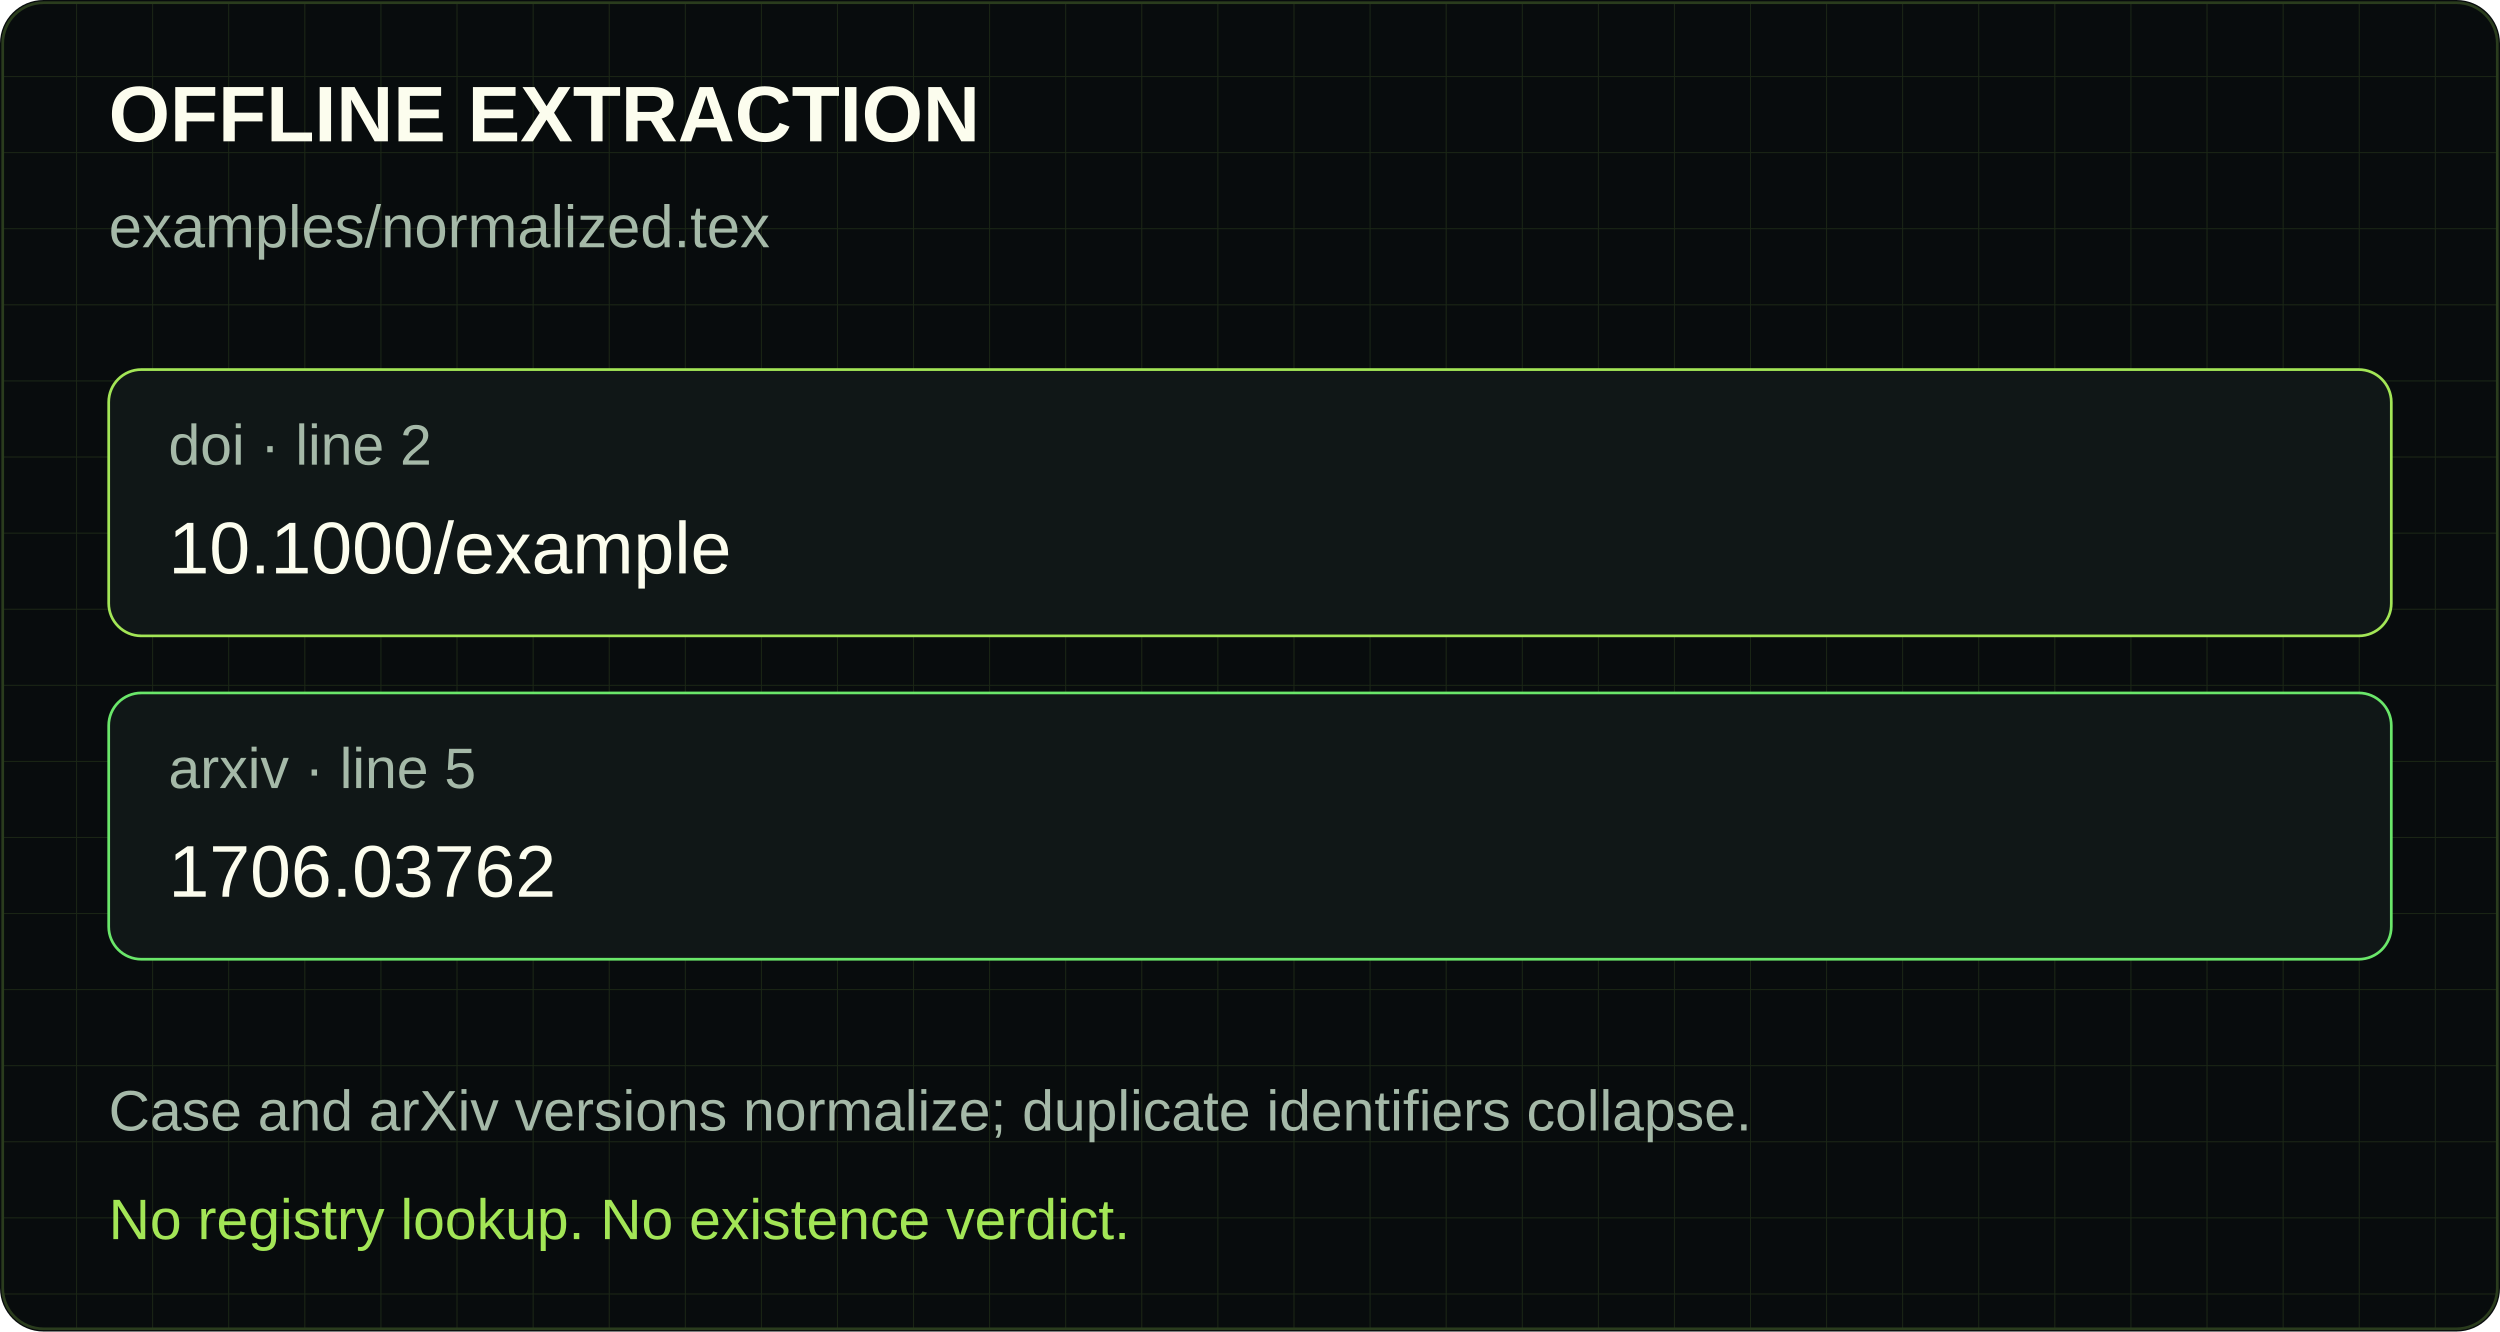
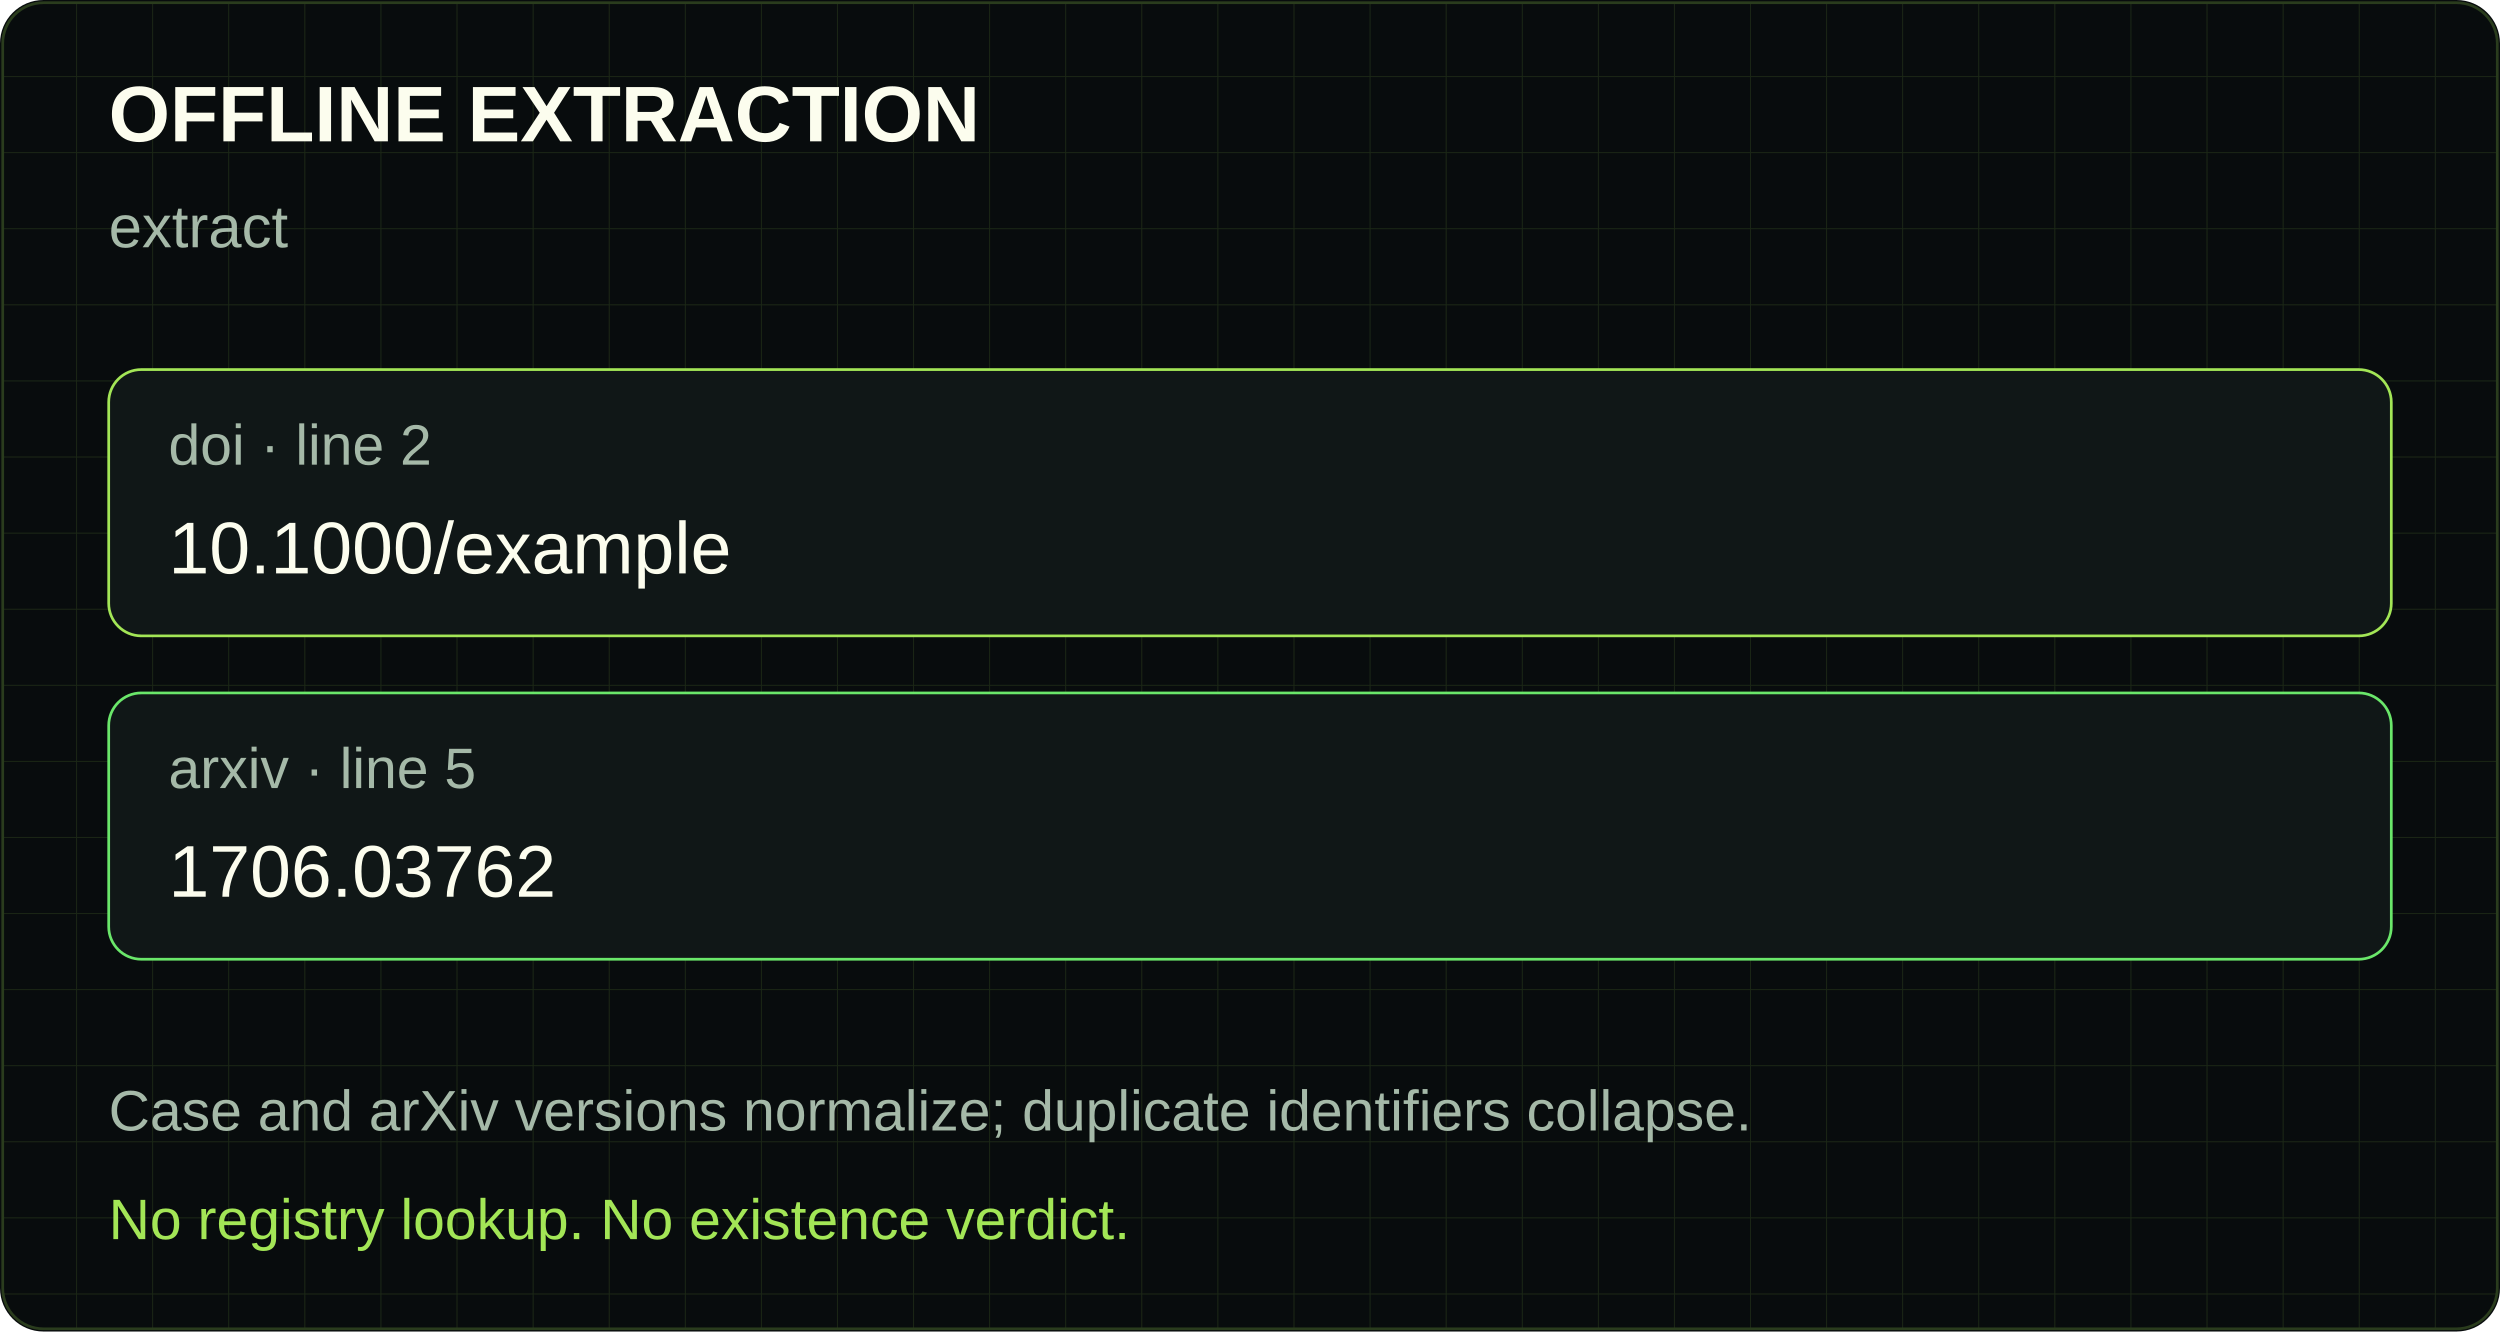
<svg xmlns="http://www.w3.org/2000/svg" viewBox="0 0 920 490" data-palette="a3e656-6ae76a-eef6ac-5ec4b0edb8b3" role="img" aria-labelledby="title desc">
  <defs>
    <radialGradient id="halo">
      <stop stop-color="#a3e656" stop-opacity=".28" />
      <stop offset="1" stop-color="#080c0d" stop-opacity="0" />
    </radialGradient>
    <linearGradient id="brand">
      <stop stop-color="#a3e656" />
      <stop offset=".6" stop-color="#6ae76a" />
      <stop offset="1" stop-color="#eef6ac" />
    </linearGradient>
    <pattern id="grid" width="28" height="28" patternUnits="userSpaceOnUse">
      <path d="M28 0H0V28" fill="none" stroke="#2a3c1d" stroke-width=".7" opacity=".55" />
    </pattern>
    <filter id="glow" x="-80%" y="-80%" width="260%" height="260%">
      <feGaussianBlur stdDeviation="5" />
    </filter>
  </defs>
  <style>text{font-family:-apple-system,BlinkMacSystemFont,"Segoe UI",Arial,sans-serif}.flow{stroke-dasharray:6 14;animation:flow 5s linear infinite}.pulse{animation:pulse 4s ease-in-out infinite}.drift{animation:drift 7s ease-in-out infinite}.scan{animation:scan 6s ease-in-out infinite;transform-box:fill-box;transform-origin:center}.slow{animation-delay:-2s}@keyframes flow{to{stroke-dashoffset:-120}}@keyframes pulse{0%,100%{opacity:.45}50%{opacity:1}}@keyframes drift{0%,100%{transform:translate(0,0)}50%{transform:translate(-5px,4px)}}@keyframes scan{0%,100%{opacity:.3}50%{opacity:.9}}@media(prefers-reduced-motion:reduce){.flow,.pulse,.drift,.scan{animation:none!important;transform:none!important}.flow{stroke-dasharray:none}.pulse,.scan{opacity:.75}}</style>
  <rect width="920" height="490" rx="16" fill="#080c0d" />
  <rect x="1" y="1" width="918" height="488" rx="15" fill="url(#grid)" stroke="#2a3c1d" />
  <text x="40" y="52" font-size="29" fill="#fcfdee" font-weight="600" text-anchor="start">OFFLINE EXTRACTION</text>
-   <text x="40" y="91" font-size="22" fill="#a5b9a8" font-weight="400" text-anchor="start">examples/normalized.tex</text>
+   <text x="40" y="91" font-size="22" fill="#a5b9a8" font-weight="400" text-anchor="start">extract</text>
  <rect x="40" y="136" width="840" height="98" rx="12" fill="#101717" stroke="#a3e656" />
  <text x="62" y="171" font-size="21" fill="#a5b9a8" font-weight="400" text-anchor="start">doi  ·  line 2</text>
  <text x="62" y="211" font-size="27" fill="#fcfdee" font-weight="500" text-anchor="start">10.1000/example</text>
  <rect x="40" y="255" width="840" height="98" rx="12" fill="#101717" stroke="#6ae76a" />
  <text x="62" y="290" font-size="21" fill="#a5b9a8" font-weight="400" text-anchor="start">arxiv  ·  line 5</text>
  <text x="62" y="330" font-size="27" fill="#fcfdee" font-weight="500" text-anchor="start">1706.03762</text>
  <text x="40" y="416" font-size="21" fill="#a5b9a8" font-weight="400" text-anchor="start">Case and arXiv versions normalize; duplicate identifiers collapse.</text>
  <text x="40" y="456" font-size="21" fill="#a3e656" font-weight="400" text-anchor="start">No registry lookup. No existence verdict.</text>
</svg>
